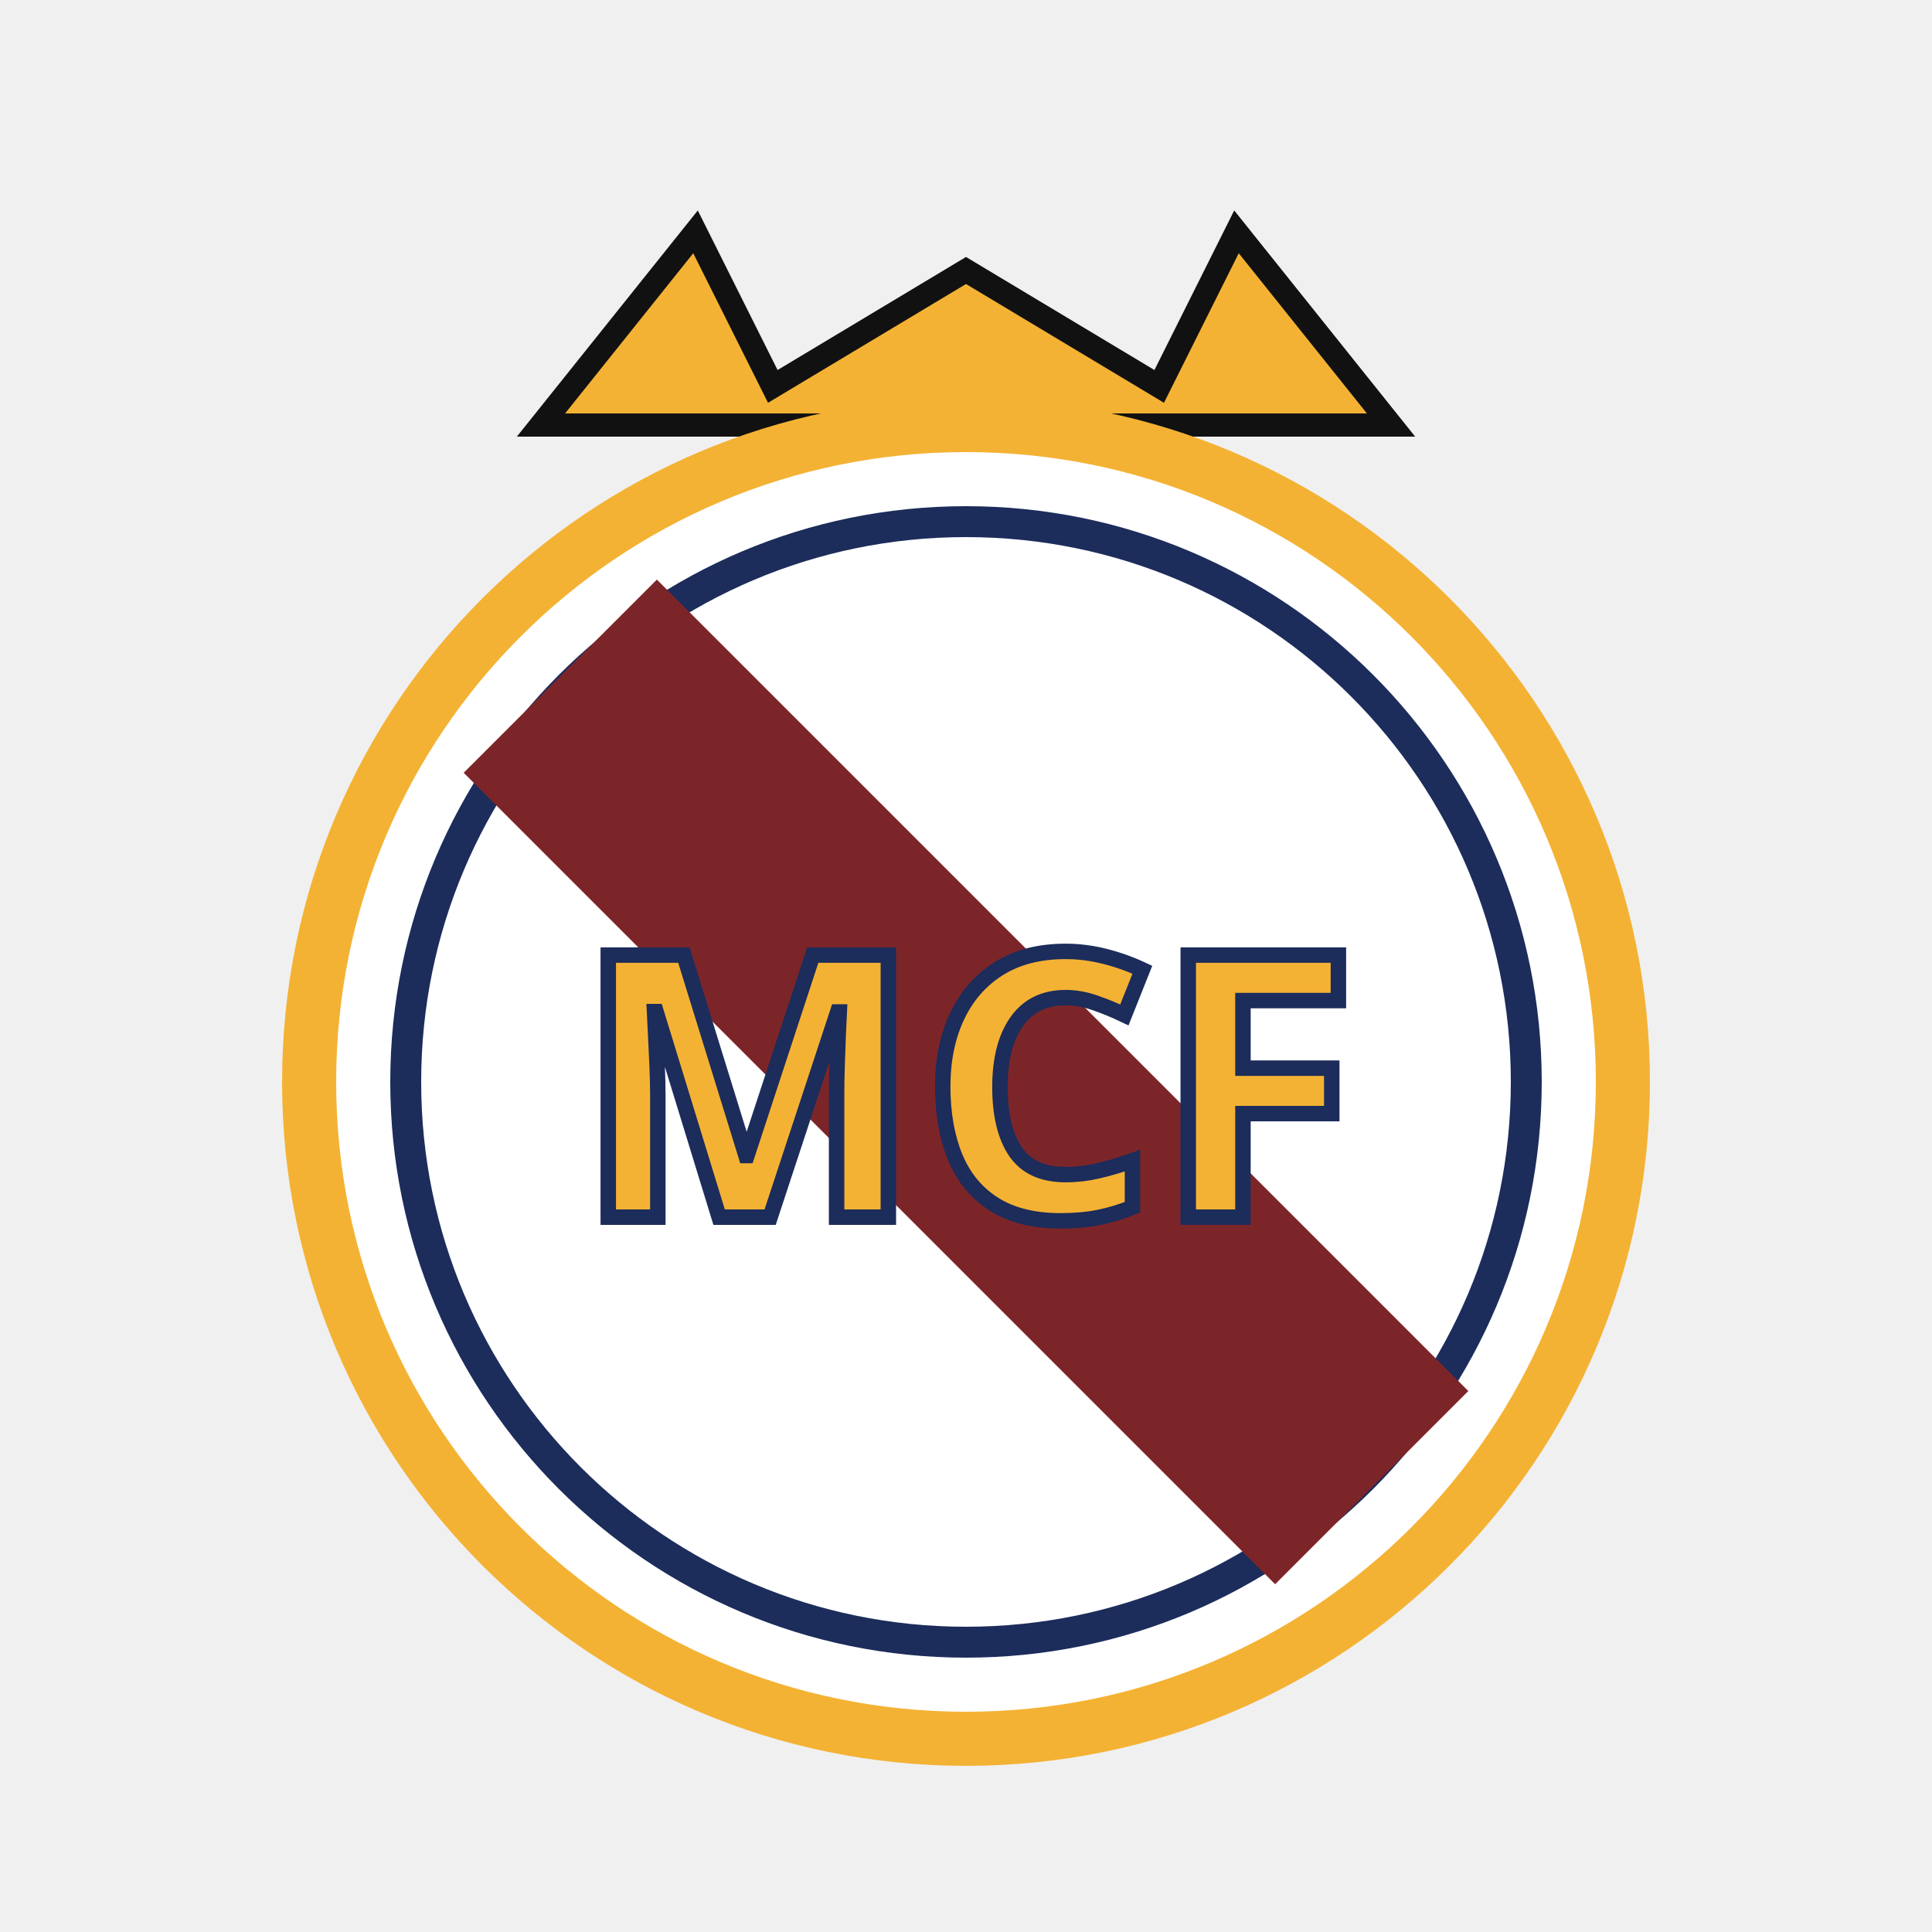
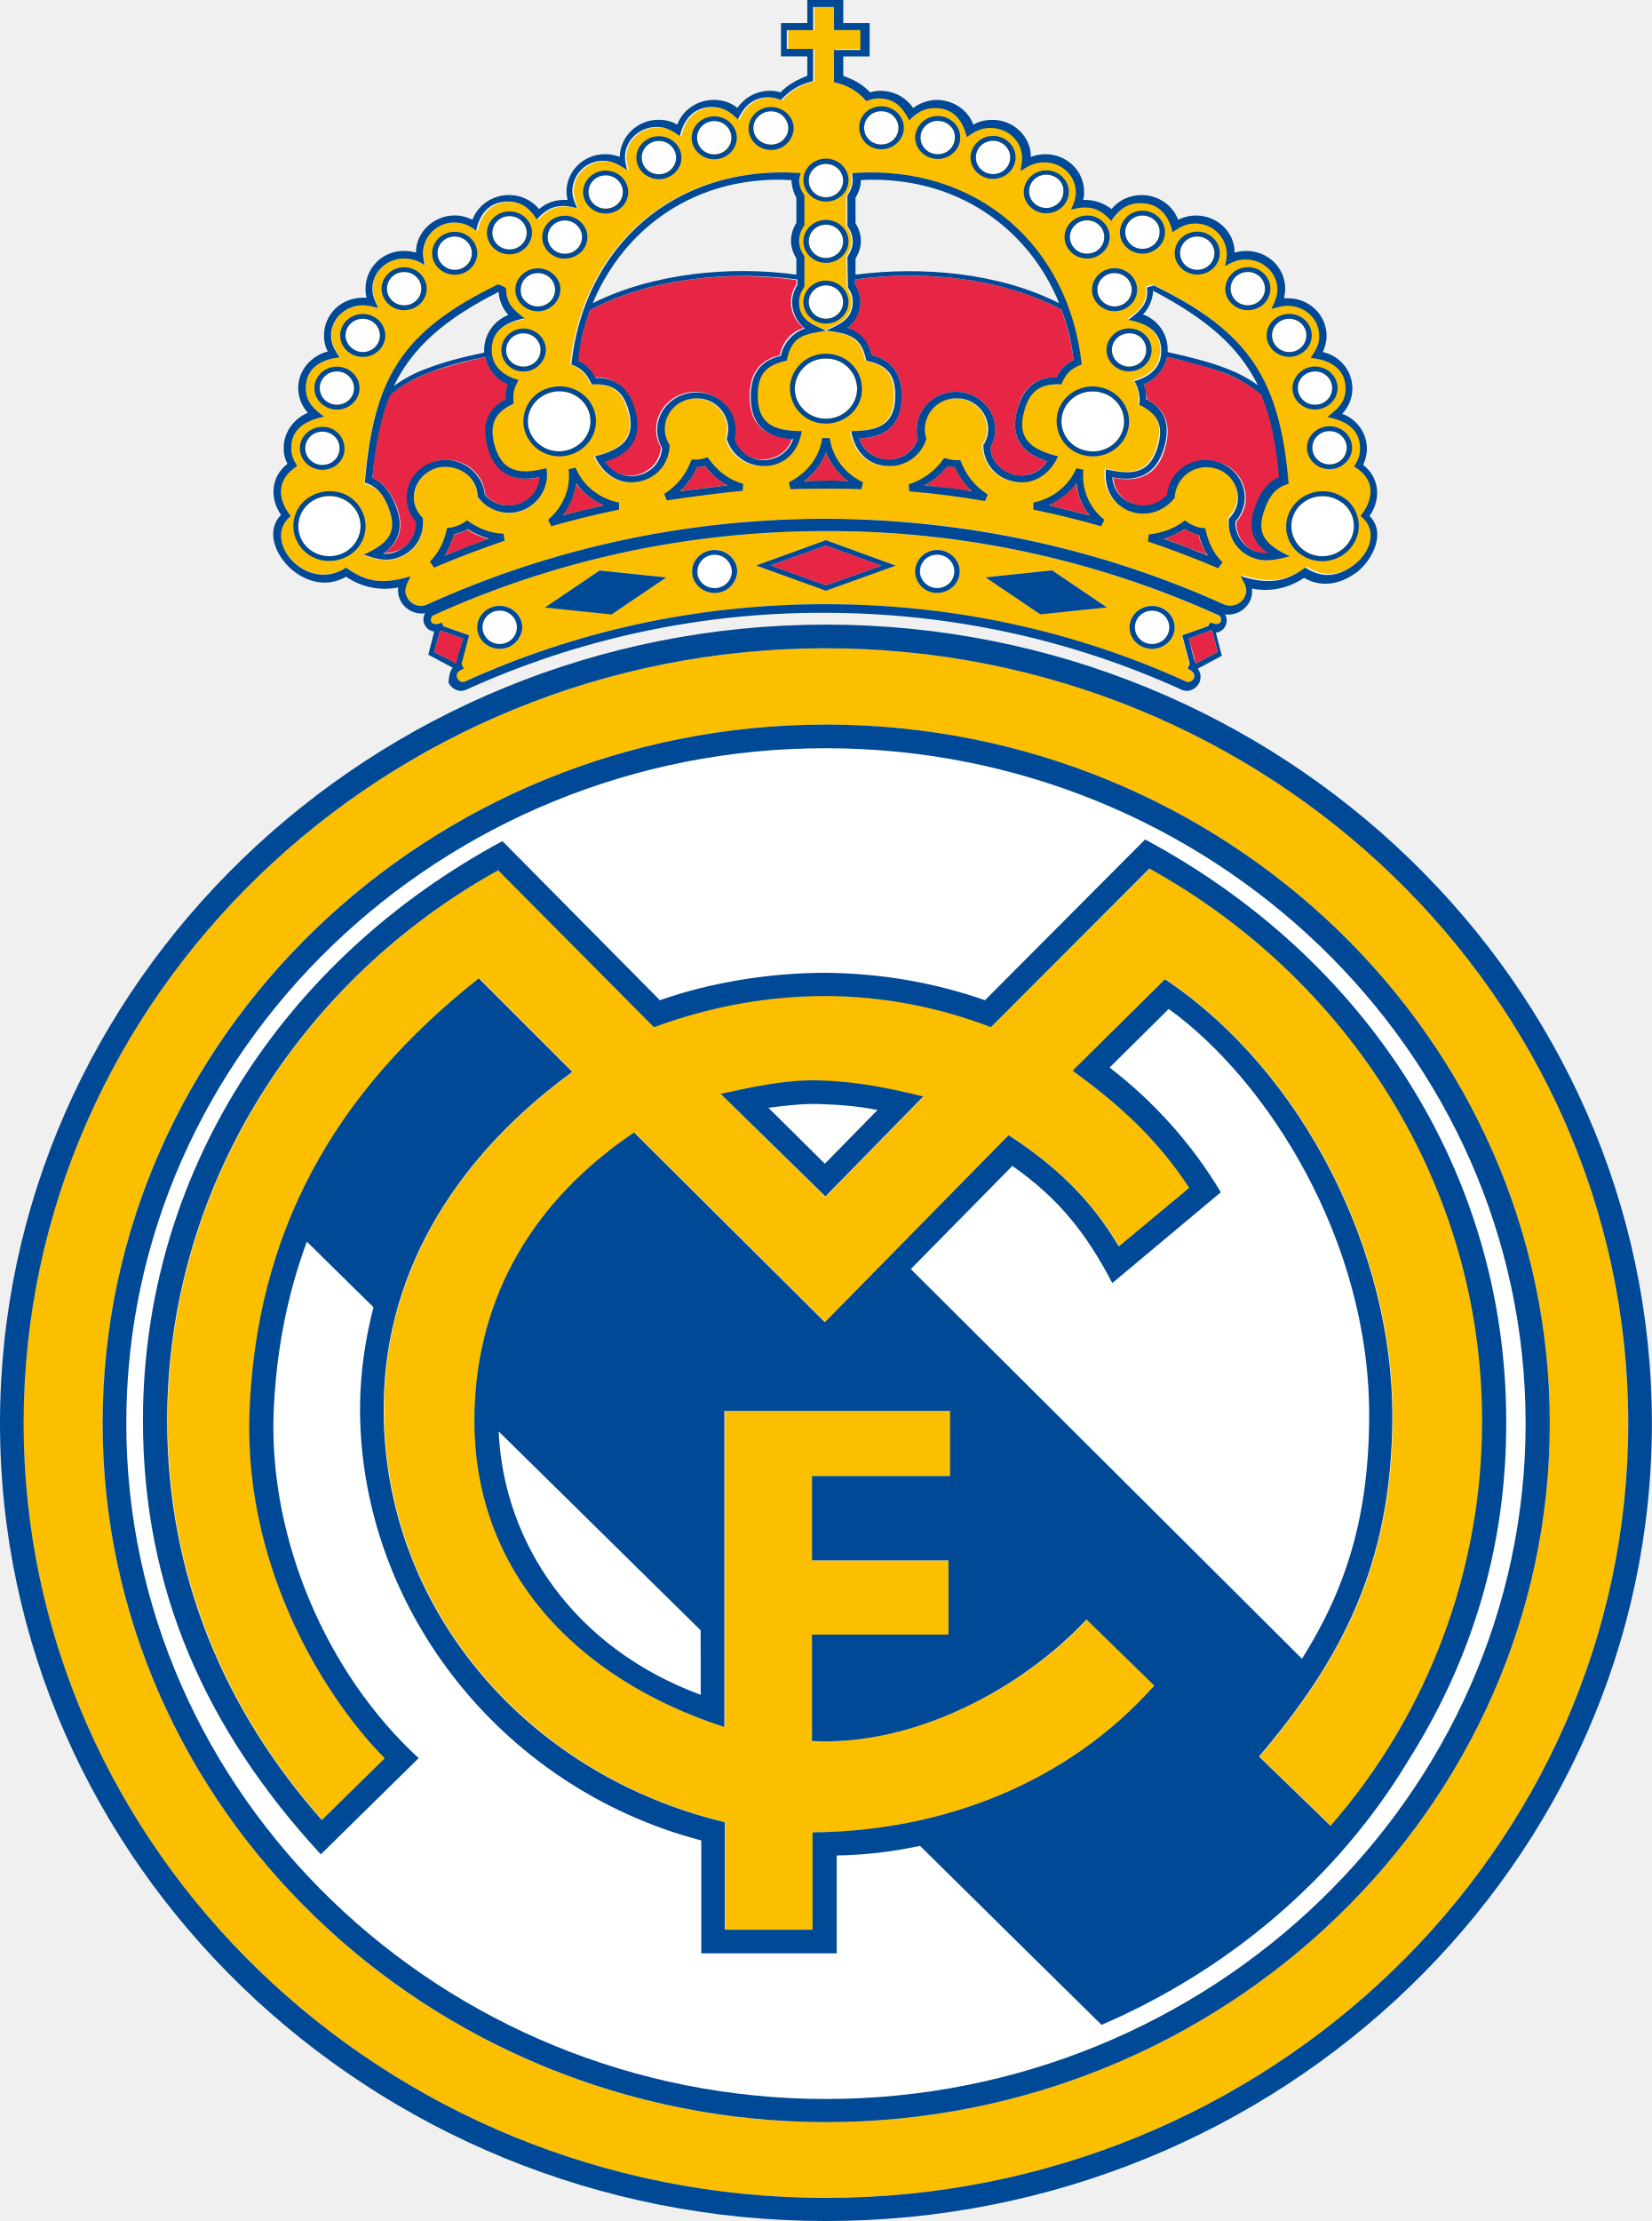
- <svg xmlns="http://www.w3.org/2000/svg" viewBox="0 0 500 500">
-   <path d="M180,60 L200,100 L250,70 L300,100 L320,60 L360,110 L140,110 Z" fill="#F4B234" stroke="#111" stroke-width="6" />
-   <circle cx="250" cy="280" r="170" fill="#FFF" stroke="#F4B234" stroke-width="14" />
-   <circle cx="250" cy="280" r="145" fill="#FFF" stroke="#1C2C5B" stroke-width="8" />
-   <polygon points="120,200 170,150 380,360 330,410" fill="#7C2529" />
-   <text x="250" y="315" font-family="'Outfit', sans-serif" font-weight="900" font-size="95" fill="#F4B234" text-anchor="middle" stroke="#1C2C5B" stroke-width="4">MCF</text>
+ <svg xmlns="http://www.w3.org/2000/svg" height="351.664" viewBox="0 0 32 43" width="261.621">
+   <path d="M22.319 12.464c-.187 0-.333-.146-.333-.323s.146-.323.333-.323.333.146.333.323c.01.177-.146.323-.333.323zM2.446 27.559c0-7.214 6.1-13.075 13.554-13.075s13.554 5.871 13.554 13.075c0 7.193-6.1 13.085-13.554 13.085-7.453-.01-13.554-5.892-13.554-13.085zM21.319 7.592c.323.083.52.396.437.708s-.416.5-.739.416-.52-.396-.437-.708.416-.5.739-.416zm.552-1.145c.187 0 .333.146.333.323s-.146.323-.333.323-.333-.146-.333-.323c-.01-.187.146-.323.333-.323zm-.281-1.166c.187 0 .333.146.333.323s-.146.323-.333.323-.333-.146-.333-.323c-.01-.177.146-.323.333-.323zm4.164 3.061c.187 0 .333.146.333.323s-.146.323-.333.323-.333-.146-.333-.323.146-.323.333-.323zm-.281-1.155c.187 0 .333.146.333.323s-.146.323-.333.323-.333-.146-.333-.323.146-.323.333-.323zm-.5-1.02c.187 0 .333.146.333.323s-.156.323-.333.323c-.187 0-.333-.146-.333-.323-.01-.177.146-.323.333-.323zm-.802-.906c.187 0 .333.146.333.323s-.146.323-.333.323-.333-.146-.333-.323.146-.323.333-.323zm-.979-.687c.187 0 .333.146.333.323s-.146.323-.333.323-.333-.146-.333-.323.146-.323.333-.323zm-1.062-.406c.187 0 .333.146.333.323s-.146.323-.333.323-.333-.146-.333-.323.156-.323.333-.323zm-1.072.094c.187 0 .333.146.333.323s-.146.323-.333.323-.333-.146-.333-.323.146-.323.333-.323zm-.791-.885c.187 0 .333.146.333.323s-.156.323-.333.323c-.187 0-.333-.146-.333-.323s.146-.323.333-.323zm-1.031-.656c.187 0 .333.146.333.323s-.146.323-.333.323-.333-.146-.333-.323.146-.323.333-.323zm-1.072-.385c.187 0 .333.146.333.323s-.146.323-.333.323-.333-.146-.333-.323.146-.323.333-.323zm-1.093-.187c.187 0 .333.146.333.323s-.146.323-.333.323-.333-.146-.333-.323c-.01-.177.146-.323.333-.323zM6.673 10.695a.62.62 0 0 1-.822-.229.568.568 0 0 1 .239-.791.62.62 0 0 1 .822.229c.156.281.052.635-.239.791zm4.31-1.978c-.323.083-.656-.104-.739-.416s.115-.635.437-.708c.323-.083.656.104.739.416s-.115.635-.437.708zM16 8.103a.593.593 0 0 1-.604-.583c0-.323.271-.583.604-.583s.604.26.604.583-.271.583-.604.583zm-5.861-1.01c-.187 0-.333-.146-.333-.323s.146-.323.333-.323.333.146.333.323-.156.323-.333.323zm.281-1.166c-.187 0-.333-.146-.333-.323s.146-.323.333-.323.333.146.333.323-.156.323-.333.323zM6.246 8.998c-.187 0-.333-.146-.333-.323s.146-.323.333-.323.333.146.333.323c.01.177-.146.323-.333.323zm.281-1.166c-.187 0-.333-.146-.333-.323s.156-.323.333-.323c.187 0 .333.146.333.323.01.177-.146.323-.333.323zm.5-1.02c-.187 0-.333-.146-.333-.323s.146-.323.333-.323.333.146.333.323c.01.177-.146.323-.333.323zm.802-.906c-.187 0-.333-.146-.333-.323s.146-.323.333-.323.333.146.333.323-.146.323-.333.323zm.979-.687c-.187 0-.333-.146-.333-.323s.146-.323.333-.323.333.146.333.323c.01.177-.146.323-.333.323zm1.062-.396c-.187 0-.333-.146-.333-.323s.146-.323.333-.323.333.146.333.323-.146.323-.333.323zm1.072.083c-.187 0-.333-.146-.333-.323s.146-.323.333-.323.333.146.333.323c.01.177-.146.323-.333.323zm.791-.874c-.187 0-.333-.146-.333-.323s.156-.323.333-.323c.187 0 .333.146.333.323s-.146.323-.333.323zm1.031-.666c-.187 0-.333-.146-.333-.323s.146-.323.333-.323.333.146.333.323-.146.323-.333.323zm1.072-.385c-.187 0-.333-.146-.333-.323s.156-.323.333-.323c.187 0 .333.146.333.323s-.146.323-.333.323zM16 6.166c-.187 0-.333-.146-.333-.323s.156-.323.333-.323c.187 0 .333.146.333.323s-.146.323-.333.323zm0-1.176c-.187 0-.333-.146-.333-.323s.156-.323.333-.323c.187 0 .333.146.333.323s-.146.323-.333.323zm0-1.176c-.187 0-.333-.146-.333-.323s.156-.323.333-.323c.187 0 .333.146.333.323s-.146.323-.333.323zm-1.062-1.02c-.187 0-.344-.146-.344-.323s.156-.323.344-.323.333.146.333.323c0 .187-.156.323-.333.323zM25.91 9.674c.291.156.396.51.239.791s-.531.385-.822.229a.578.578 0 0 1-.239-.791.62.62 0 0 1 .822-.229zm-7.755 1.707c-.187 0-.333-.146-.333-.323s.146-.323.333-.323.333.146.333.323c.01.177-.146.323-.333.323zm-8.474 1.083c-.187 0-.333-.146-.333-.323s.156-.323.333-.323c.187 0 .333.146.333.323s-.146.323-.333.323zm4.164-1.083c-.187 0-.333-.146-.333-.323s.156-.323.333-.323c.187 0 .333.146.333.323s-.146.323-.333.323z" fill="#fff" />
+   <path d="M18.498 9.039c.094.198.198.344.333.468l-.926-.115a1.42 1.42 0 0 0 .448-.375.64.64 0 0 0 .146.021zm-4.997 0a.76.76 0 0 0 .156-.021c.115.156.271.281.437.375l-.926.115c.146-.135.26-.291.333-.468zm-1.801.739l-.812.198c.146-.177.239-.396.26-.625a1.39 1.39 0 0 0 .552.427zm-3.092.979a1.58 1.58 0 0 0 .177-.406l.042-.01a.7.7 0 0 0 .219-.094 1.5 1.5 0 0 0 .416.187l-.854.323zM16 8.758c.083.219.239.406.427.552-.146 0-.281-.01-.427-.01l-.427.01c.198-.146.344-.333.427-.552zm6.954 1.478c.062.042.146.073.219.094l.042.01c.031.146.094.281.177.406l-.864-.333a1.2 1.2 0 0 0 .427-.177zm-1.843-.26l-.812-.198a1.29 1.29 0 0 0 .541-.427 1.25 1.25 0 0 0 .271.625zm1.051-2.54c.229-.094.396-.291.448-.531.364.083.77.177 1.103.312a2.56 2.56 0 0 1 .739.427c.177.448.281.968.344 1.603-.219.094-.364.312-.448.531-.135.333-.135.677.239.937a.59.59 0 0 1-.635-.614.75.75 0 0 0 .156-.281c.104-.396-.135-.791-.541-.885-.406-.104-.812.135-.916.52-.01.042-.021.083-.021.125-.344.406-1.031.198-1.062-.333.635.125.906-.187 1.01-.604.094-.344.052-.697-.354-.906-.021-.115-.031-.219-.062-.302zM11.43 6c1.208-.645 2.779-.76 3.997-.583V5.5a.621.621 0 0 0 .146.843c-.229.073-.406.239-.468.531-.458.104-.583.437-.583.791 0 .427.177.791.822.822-.073.239-.302.406-.573.406a.59.59 0 0 1-.562-.396c.021-.062.021-.125.021-.187 0-.406-.344-.729-.76-.729s-.76.323-.76.729a.63.63 0 0 0 .094.344.593.593 0 0 1-.448.531.6.6 0 0 1-.656-.26c.614-.187.697-.583.583-.999-.094-.344-.302-.635-.77-.625a.688.688 0 0 0-.333-.333c.062-.333.135-.666.25-.968zm5.132-.593c1.218-.177 2.8-.062 3.997.583a4.34 4.34 0 0 1 .239.979.69.69 0 0 0-.333.333c-.468-.01-.677.281-.76.625-.115.416-.031.812.583.999-.135.208-.396.323-.656.26a.586.586 0 0 1-.448-.531.66.66 0 0 0 .094-.344c0-.406-.333-.729-.76-.729-.416 0-.76.323-.76.729a1.08 1.08 0 0 0 .021.187.6.6 0 0 1-.562.396.6.6 0 0 1-.573-.406c.645-.031.822-.396.822-.822 0-.364-.125-.687-.583-.791a.72.72 0 0 0-.468-.531c.146-.115.25-.302.25-.5 0-.125-.042-.25-.104-.344zM8.297 7.218c.333-.125.739-.229 1.103-.312.052.239.219.437.448.531a.66.66 0 0 0-.042.291c-.416.208-.448.562-.354.906.115.416.375.729 1.01.604-.021.531-.718.739-1.062.333 0-.042-.01-.083-.021-.125-.104-.396-.52-.625-.926-.52s-.645.5-.541.885c.031.104.083.208.156.281.01.219-.104.427-.312.541a.73.73 0 0 1-.323.073c.375-.25.375-.593.239-.937-.094-.208-.229-.427-.458-.52.052-.635.156-1.155.333-1.603.187-.146.427-.312.75-.427zm8.786 3.727L16 11.33l-1.072-.385L16 10.559zm-8.11 1.415l-.094.364-.031.135-.073-.042-.364-.198.094-.344.021-.073.125.042zm14.053 0l.448-.167.021.073.094.354-.354.187-.073.042-.031-.135z" fill="#e62644" />
+   <path d="M21.111 9.976c-.146-.177-.239-.396-.26-.625-.135.187-.333.333-.541.427l.802.198zm1.843.26c-.125.083-.271.146-.416.187l.864.333a1.27 1.27 0 0 1-.177-.406l-.042-.01c-.083-.021-.156-.062-.229-.104zM16 8.758c-.083.219-.229.406-.427.552L16 9.3l.427.01A1.301 1.301 0 0 1 16 8.758zm-7.391 1.999l.864-.333c-.146-.042-.291-.104-.416-.187-.062.042-.146.073-.219.094l-.042.01c-.052.146-.104.291-.187.416zm3.092-.979a1.29 1.29 0 0 1-.541-.427c-.031.229-.115.448-.26.625l.802-.198zm1.801-.739c-.073.177-.187.333-.333.468l.926-.115a1.27 1.27 0 0 1-.437-.375c-.052.01-.104.021-.156.021zm4.997 0a.614.614 0 0 1-.146-.021c-.115.156-.271.281-.448.375l.926.115a1.49 1.49 0 0 1-.323-.437zm7.412.635a.619.619 0 0 0-.822.229c-.156.281-.052.635.239.791a.62.62 0 0 0 .822-.229.56.56 0 0 0-.239-.791zm-4.591-2.082c-.323-.083-.656.104-.739.416s.115.635.437.708c.323.083.656-.104.739-.416s-.115-.635-.437-.708zm.552-1.145c-.187 0-.333.146-.333.323s.156.323.333.323c.187 0 .333-.146.333-.323a.32.32 0 0 0-.333-.323zm-.281-1.166c-.187 0-.333.146-.333.323s.156.323.333.323c.187 0 .333-.146.333-.323s-.146-.323-.333-.323zm4.164 3.061c-.187 0-.333.146-.333.323s.146.323.333.323.333-.146.333-.323-.146-.323-.333-.323zm-.281-1.155c-.187 0-.333.146-.333.323s.146.323.333.323.333-.146.333-.323-.146-.323-.333-.323zm-.5-1.02c-.187 0-.333.146-.333.323s.156.323.333.323c.187 0 .333-.146.333-.323s-.146-.323-.333-.323zm-.802-.906c-.187 0-.333.146-.333.323s.146.323.333.323.333-.146.333-.323-.146-.323-.333-.323zm-.979-.687c-.187 0-.333.146-.333.323s.146.323.333.323.333-.146.333-.323-.146-.323-.333-.323zm-1.062-.406c-.187 0-.333.146-.333.323s.146.323.333.323.333-.146.333-.323c.01-.177-.146-.323-.333-.323zm-1.072.094c-.187 0-.333.146-.333.323s.146.323.333.323.333-.146.333-.323-.146-.323-.333-.323zm-.791-.885c-.187 0-.333.146-.333.323s.146.323.333.323.333-.146.333-.323c.01-.177-.146-.323-.333-.323zm-1.031-.656c-.187 0-.333.146-.333.323s.146.323.333.323.333-.146.333-.323-.146-.323-.333-.323zm-1.072-.385c-.187 0-.333.146-.333.323s.146.323.333.323.333-.146.333-.323c.01-.177-.146-.323-.333-.323zm-1.093-.187c-.187 0-.333.146-.333.323s.146.323.333.323.333-.146.333-.323-.146-.323-.333-.323zM6.673 10.695c.291-.156.396-.51.239-.791a.616.616 0 0 0-.822-.229c-.291.156-.396.51-.239.791s.531.385.822.229zm4.31-1.978c.323-.083.52-.396.437-.708s-.416-.5-.739-.416-.52.396-.437.708a.61.61 0 0 0 .739.416zM16 8.103c.333 0 .604-.26.604-.583A.593.593 0 0 0 16 6.937a.593.593 0 0 0-.604.583c0 .323.271.583.604.583zm-5.861-1.01c.187 0 .333-.146.333-.323s-.146-.323-.333-.323-.333.146-.333.323c-.01.177.146.323.333.323zm.281-1.166c.187 0 .333-.146.333-.323s-.146-.323-.333-.323-.333.146-.333.323c-.01.177.146.323.333.323zM6.246 8.998c.187 0 .333-.146.333-.323s-.146-.323-.333-.323-.333.146-.333.323.146.323.333.323zm.281-1.166c.187 0 .333-.146.333-.323a.333.333 0 0 0-.333-.323c-.187 0-.333.146-.333.323s.146.323.333.323zm.5-1.02c.187 0 .333-.146.333-.323s-.146-.323-.333-.323-.333.146-.333.323.156.323.333.323zm.802-.906c.187 0 .333-.146.333-.323s-.146-.323-.333-.323-.333.146-.333.323.146.323.333.323zm.979-.687c.187 0 .333-.146.333-.323s-.146-.323-.333-.323-.333.146-.333.323.156.323.333.323zm1.062-.396c.187 0 .333-.146.333-.323s-.146-.323-.333-.323-.333.146-.333.323.146.323.333.323zm1.072.083c.187 0 .333-.146.333-.323s-.146-.323-.333-.323-.333.146-.333.323.146.323.333.323zm.791-.874c.187 0 .333-.146.333-.323s-.146-.323-.333-.323-.333.146-.333.323.146.323.333.323zm1.031-.666c.187 0 .333-.146.333-.323s-.146-.323-.333-.323-.333.146-.333.323.146.323.333.323zm1.072-.385c.187 0 .333-.146.333-.323s-.146-.323-.333-.323-.333.146-.333.323.146.323.333.323zM16 6.166c.187 0 .333-.146.333-.323s-.146-.323-.333-.323-.333.146-.333.323.146.323.333.323zm0-1.176c.187 0 .333-.146.333-.323s-.146-.323-.333-.323-.333.146-.333.323.146.323.333.323zm0-1.176c.187 0 .333-.146.333-.323s-.146-.323-.333-.323-.333.146-.333.323.146.323.333.323zm-1.062-1.02c.187 0 .333-.146.333-.323a.333.333 0 0 0-.333-.323c-.187 0-.344.146-.344.323 0 .187.156.323.344.323zm9.244 7.964c.281.146.5.083.77-.01-.448-.219-.687-.416-.479-.926.094-.229.208-.406.458-.479-.156-1.988-.729-2.936-2.602-3.841l-.135.042c0 .021.01.042.01.073 0 .271-.156.406-.364.552.333.062.635.219.635.604 0 .323-.229.5-.52.583.094.177.115.25.094.458.385.177.468.406.364.791-.146.541-.479.593-1.01.458a.739.739 0 0 0 1.332.552c0-.052.01-.094.021-.146.083-.312.416-.51.75-.427s.531.406.437.718c-.031.104-.083.187-.156.26-.01.312.125.593.396.739zm-8.703-7.277c0-.042.01-.083.01-.135-2.446-.177-4.206 1.437-4.445 3.706.219.083.302.177.396.385.427-.021.614.146.718.52.146.531-.125.739-.656.874.156.344.479.583.895.479a.71.71 0 0 0 .552-.697.552.552 0 0 1-.094-.312c0-.323.271-.593.614-.593.333 0 .614.26.614.593a.59.59 0 0 1-.031.187.73.73 0 0 0 .718.531c.427 0 .677-.302.739-.677-.541 0-.854-.135-.854-.687 0-.396.146-.593.562-.677.094-.489.354-.52.77-.583.427.073.677.094.77.583.416.083.562.281.562.677 0 .552-.312.687-.854.687.062.375.312.677.739.677a.75.75 0 0 0 .718-.531.589.589 0 0 1-.031-.187c0-.323.271-.593.614-.593s.614.26.614.593a.55.55 0 0 1-.094.312c.01.333.219.614.552.697.416.104.739-.135.895-.479-.531-.135-.791-.344-.656-.874.104-.375.291-.541.718-.52.104-.208.177-.302.396-.385-.239-2.269-1.988-3.883-4.445-3.706a.55.55 0 0 1 .01.135c0 .115-.042.208-.104.302v.573c.062.094.104.187.104.302s-.042.208-.104.302l.01.593c.052.083.094.177.094.281 0 .344-.26.437-.52.552-.26-.115-.52-.219-.52-.552 0-.115.042-.208.104-.302v-.562a.529.529 0 0 1-.104-.302c0-.115.042-.208.104-.302v-.583a.598.598 0 0 1-.083-.302zM7.526 9.82c.198.51-.031.708-.479.926.271.094.489.156.77.01a.7.7 0 0 0 .375-.718.603.603 0 0 1-.156-.26.614.614 0 0 1 .448-.729.614.614 0 0 1 .77.573c.468.593 1.416.281 1.332-.552-.531.125-.864.073-1.01-.458-.104-.375-.021-.614.364-.791a.69.69 0 0 1 .094-.458c-.291-.083-.52-.26-.52-.583 0-.396.302-.541.635-.604-.198-.156-.354-.281-.354-.552 0-.021 0-.052-.135-.094-1.905.906-2.436 1.822-2.602 3.831.26.062.375.229.468.458zm16.198 1.884c-2.342-1.062-4.966-1.666-7.724-1.666s-5.371.593-7.714 1.655c-.156.073-.333 0-.406-.146-.073-.156 0-.271.073-.396-.479.146-.833.146-1.249-.167-.77.5-1.655-.531-1.072-.999-.271-.344-.271-.718.125-.968a.599.599 0 0 1-.115-.354c0-.385.302-.541.635-.604-.198-.146-.354-.281-.354-.552 0-.396.323-.562.666-.593-.094-.146-.167-.25-.167-.427 0-.323.271-.583.614-.583.104 0 .208.031.302.062-.062-.135-.115-.239-.115-.385 0-.323.271-.583.614-.583.167 0 .26.062.406.125a.885.885 0 0 1-.042-.229c0-.323.271-.593.614-.593.187 0 .291.073.437.167.073-.312.25-.562.614-.562.271 0 .427.146.562.344.146-.156.281-.26.51-.26.094 0 .177.021.271.042a.764.764 0 0 1-.094-.333c0-.323.271-.583.604-.583.198 0 .302.083.458.177-.01-.073-.042-.167-.042-.25 0-.323.271-.583.614-.583.198 0 .302.073.448.177.073-.312.25-.562.625-.562.229 0 .354.094.5.239.115-.25.281-.427.593-.427a.66.66 0 0 1 .239.052 1.07 1.07 0 0 1 .625-.364V.951h-.51V.576h.51V.129h.406v.448h.51v.364h-.51v.625a1.1 1.1 0 0 1 .625.364.66.66 0 0 1 .239-.052c.312 0 .479.187.593.427.146-.146.281-.239.5-.239.375 0 .552.26.614.562.146-.104.26-.177.458-.177.333 0 .614.26.614.583 0 .083-.021.177-.031.25.156-.094.26-.167.458-.167.333 0 .614.26.614.583 0 .125-.042.219-.094.333a1.13 1.13 0 0 1 .271-.042c.229 0 .364.104.51.26.135-.208.291-.344.562-.344.375 0 .552.26.625.562.146-.094.25-.167.437-.167.333 0 .614.26.614.593 0 .073-.021.156-.031.229.135-.073.239-.125.396-.125.333 0 .614.26.614.583 0 .146-.052.25-.115.375.104-.031.198-.062.312-.062.333 0 .614.26.614.583 0 .177-.073.281-.167.427.354.031.677.198.677.593 0 .271-.156.406-.354.552.333.073.635.219.635.604 0 .146-.042.239-.115.354.406.25.396.614.125.958.354.281.167.718-.125.947-.302.229-.614.271-.947.052-.416.312-.77.312-1.249.167l.073.146c.094.26-.146.52-.416.427zm-14.636.593l-.5-.177-.042-.073c-.042.021-.073.021-.104.031-.135.01-.125-.135-.062-.167 2.311-1.051 4.882-1.634 7.61-1.634s5.299.583 7.61 1.634c.062.031.073.177-.062.167-.031 0-.062-.01-.104-.031l-.042.073-.5.177.146.552-.042.094c.26.115.083.302-.031.25-2.124-.968-4.487-1.499-6.985-1.499s-4.861.531-6.985 1.499c-.052.021-.115 0-.146-.062s0-.104.042-.146c.021-.021.052-.031.083-.042l-.042-.094zm2.759-.406l1.062-.718-1.291-.135-1.062.718zm10.472.666c.239 0 .437-.187.437-.416s-.198-.416-.437-.416-.437.187-.437.416c.01.229.198.416.437.416zm-8.474-1.083c.239 0 .437-.187.437-.416s-.198-.416-.437-.416-.437.187-.437.416.198.416.437.416zm-4.164 1.083c.239 0 .437-.187.437-.416s-.187-.416-.437-.416c-.239 0-.437.187-.437.416s.198.416.437.416zm8.474-1.083c.239 0 .437-.187.437-.416s-.198-.416-.437-.416a.42.42 0 0 0-.427.416c0 .229.198.416.427.416zm1.999.416l1.291-.135-1.062-.718-1.291.135zm-2.8-.947L16 10.455l-1.353.489 1.353.489zM1.988 27.559c0 7.443 6.308 13.533 14.012 13.533 7.714 0 14.022-6.09 14.022-13.533 0-7.464-6.308-13.533-14.022-13.533S1.988 20.095 1.988 27.559zm29.554 0c0 8.255-6.975 15.001-15.542 15.001S.458 35.814.458 27.559c0-8.265 6.975-15.011 15.542-15.011 8.567-.01 15.542 6.735 15.542 15.011zM13.96 21.177l2.03 1.999 1.895-1.936c-.666-.167-1.301-.291-1.999-.312-.645-.031-1.301.115-1.926.25zm5.34-1.395l2.977-2.967c3.852 2.134 6.444 6.131 6.444 10.701 0 2.977-1.093 5.705-2.936 7.839l-1.385-1.343c1.561-1.843 2.582-3.675 2.582-6.61 0-3.133-1.697-6.631-4.403-8.442l-1.79 1.77c.916.666 1.645 1.332 2.259 2.269l-1.364 1.135c-.541-.916-1.239-1.561-2.134-2.155l-3.56 3.623-3.696-3.675c-1.915 1.291-3.04 3.133-3.092 5.424-.062 3.05 1.978 5.163 4.841 6.09v-6.121h4.372v1.26H15.74v1.634h2.644v1.437H15.74v2.061c1.957.094 4.049-.999 5.319-2.353l1.312 1.28c-1.676 1.874-4.091 2.821-6.621 2.842v1.884h-1.697v-2.082c-3.862-.926-6.662-4.195-6.61-8.099.031-2.675 1.509-4.872 3.654-6.433l-1.811-1.811c-2.811 2.217-4.32 4.924-4.445 8.442-.094 3.113 1.572 5.611 2.623 6.662l-1.218 1.197c-1.884-2.124-2.998-4.747-2.998-7.735 0-4.539 2.592-8.536 6.412-10.67l3.019 3.04c1.072-.396 2.186-.604 3.331-.604a9.51 9.51 0 0 1 3.196.604z" fill="#fcbf00" />
+   <path d="M32 27.559c0 8.505-7.183 15.448-16 15.448-8.828 0-16-6.943-16-15.448C0 19.043 7.183 12.09 16 12.09c8.828 0 16 6.954 16 15.469zm-.458 0c0-8.265-6.975-15.011-15.542-15.011S.458 19.293.458 27.559c0 8.255 6.975 15.001 15.542 15.001s15.542-6.746 15.542-15.001zm-29.096 0c0 7.193 6.1 13.085 13.554 13.085s13.554-5.882 13.554-13.085c0-7.214-6.1-13.075-13.554-13.075-7.453-.01-13.554 5.861-13.554 13.075zm-.458 0c0-7.464 6.308-13.533 14.012-13.533 7.714 0 14.022 6.069 14.022 13.533 0 7.443-6.308 13.533-14.022 13.533-7.714-.01-14.012-6.09-14.012-13.533zm15.656-2.988l7.578 7.547c.864-1.374 1.301-2.779 1.301-4.726 0-3.394-1.978-6.485-3.883-7.859l-1.145 1.135a8.67 8.67 0 0 1 2.155 2.415l-2.103 1.759c-.5-.958-1.031-1.634-1.936-2.269zm9.608 9.567c-1.364 2.238-3.446 4.008-5.913 5.07L20.112 38l-2.29-2.259a8.24 8.24 0 0 1-1.614.187v1.895h-2.623v-2.186c-3.935-1.031-6.652-4.591-6.61-8.453.01-.645.104-1.27.26-1.874l-1.291-1.27c-.385 1.041-.604 2.165-.645 3.362-.073 2.394 1.01 4.986 2.811 6.641l-1.895 1.863c-2.228-2.415-3.446-5.132-3.446-8.401 0-4.768 2.707-8.932 6.964-11.222l3.05 3.081c1.01-.354 2.155-.531 3.206-.531 1.135.01 2.165.208 3.092.531l3.102-3.113c4.289 2.301 6.995 6.465 6.995 11.263.01 2.436-.666 4.643-1.926 6.621zm-13.679-2.571L9.66 27.715c.094 2.155 1.457 4.195 3.914 5.101zM19.3 19.782l-.104.104A9.025 9.025 0 0 0 16 19.283c-1.145 0-2.259.208-3.331.604l-3.019-3.04c-3.82 2.124-6.412 6.121-6.412 10.66 0 2.998 1.114 5.611 2.998 7.735l1.218-1.197c-1.051-1.051-2.717-3.55-2.623-6.662.125-3.519 1.634-6.225 4.445-8.442l1.811 1.811c-2.144 1.561-3.623 3.758-3.654 6.433-.052 3.904 2.738 7.172 6.61 8.099v2.082h1.697V35.48c2.54-.021 4.955-.968 6.621-2.842l-1.312-1.28c-1.27 1.353-3.352 2.457-5.319 2.353V31.65h2.644v-1.437h-2.644v-1.634h2.675v-1.26h-4.372v6.121c-2.863-.926-4.913-3.04-4.841-6.09.052-2.29 1.176-4.133 3.092-5.424l3.696 3.675 3.56-3.623c.906.593 1.593 1.239 2.134 2.155l1.364-1.135c-.614-.937-1.343-1.603-2.259-2.269l1.79-1.77c2.707 1.811 4.403 5.309 4.403 8.442 0 2.925-1.02 4.768-2.582 6.61l1.385 1.343a11.91 11.91 0 0 0 2.936-7.839c0-4.57-2.592-8.567-6.444-10.701zm-5.34 1.395c.625-.135 1.28-.281 1.926-.26.697.021 1.332.146 1.999.312l-1.895 1.936zm.926.271l1.093 1.083 1.02-1.041c-.364-.073-.739-.104-1.135-.115-.239-.01-.604.021-.979.073zm8.141-9.088l.094.364.042.125.073-.042.354-.187-.094-.354-.021-.073zm.697-.656c.271.094.51-.177.385-.406l-.073-.146c.479.146.833.146 1.249-.167.333.219.635.177.947-.052.302-.229.479-.666.125-.947.271-.344.281-.718-.125-.958.073-.115.115-.208.115-.354 0-.385-.302-.541-.635-.604.198-.156.354-.281.354-.552 0-.396-.323-.562-.677-.593.094-.146.167-.239.167-.427 0-.323-.271-.583-.614-.583-.104 0-.208.031-.312.062.062-.135.115-.229.115-.375 0-.323-.271-.583-.614-.583-.167 0-.26.052-.396.125.01-.073.031-.156.031-.229a.604.604 0 0 0-.614-.593c-.187 0-.291.073-.437.167-.073-.312-.25-.562-.625-.562-.271 0-.427.146-.562.344-.146-.156-.281-.26-.51-.26-.094 0-.187.021-.271.042.052-.115.094-.208.094-.333 0-.323-.271-.583-.614-.583-.198 0-.302.073-.458.167.01-.073.031-.167.031-.25 0-.323-.271-.583-.614-.583-.198 0-.302.073-.458.177-.073-.312-.25-.562-.614-.562-.229 0-.354.094-.5.239-.125-.25-.281-.427-.593-.427-.094 0-.156.021-.239.052a1.07 1.07 0 0 0-.625-.364V.961h.51V.576h-.51V.129h-.406v.448h-.51v.364h.51v.625c-.26.062-.427.156-.625.364a.661.661 0 0 0-.239-.052c-.312 0-.479.187-.593.427-.146-.146-.281-.239-.5-.239-.375 0-.552.26-.625.562-.146-.104-.26-.177-.448-.177-.333 0-.614.26-.614.583 0 .083.021.177.042.25-.156-.094-.271-.177-.458-.177a.593.593 0 0 0-.604.583c0 .125.042.219.094.333-.094-.021-.177-.042-.271-.042-.229 0-.364.104-.51.26-.135-.208-.291-.344-.562-.344-.375 0-.552.26-.614.562-.115-.083-.229-.156-.416-.156a.604.604 0 0 0-.614.593c0 .073.021.156.031.229A.714.714 0 0 0 7.828 5c-.333 0-.614.26-.614.583 0 .146.052.25.115.375-.094-.021-.187-.052-.302-.052-.333 0-.614.26-.614.583 0 .177.073.281.167.427-.344.031-.656.198-.656.593 0 .271.156.406.354.552-.333.073-.635.219-.635.604 0 .146.042.239.115.354-.396.25-.396.625-.125.968-.583.468.302 1.509 1.072.999.416.312.77.312 1.249.167-.062.135-.146.25-.073.396a.3.3 0 0 0 .406.146c2.342-1.062 4.955-1.655 7.714-1.655 2.769.01 5.382.604 7.724 1.666zm-14.751.656l-.323-.115-.125-.042-.021.073-.094.344.354.187.073.042.031-.135zm-.208.562l-.468-.25.115-.448c-.177-.021-.26-.219-.177-.354a.461.461 0 0 1-.479-.25c-.042-.083-.052-.167-.042-.25a1.32 1.32 0 0 1-1.01-.208c-.822.479-1.79-.666-1.26-1.197-.239-.344-.177-.76.125-.989a.629.629 0 0 1-.073-.312c0-.302.198-.562.468-.677a.705.705 0 0 1-.187-.479c0-.344.25-.625.573-.708a.629.629 0 0 1-.073-.312c0-.406.333-.729.75-.729H7.1a.736.736 0 0 1 .729-.906.81.81 0 0 1 .229.031c0-.396.344-.718.75-.718a.76.76 0 0 1 .344.083c.104-.281.385-.479.708-.479a.76.76 0 0 1 .583.271.75.75 0 0 1 .5-.177h.052c-.01-.052-.021-.104-.021-.156 0-.406.333-.729.75-.729.104 0 .198.021.281.052.01-.396.344-.718.75-.718.135 0 .26.031.364.094.104-.281.385-.479.708-.479.177 0 .333.052.458.156.135-.198.364-.333.635-.333.073 0 .135.01.198.031.125-.125.271-.219.448-.291l.073-.031v-.375h-.51V.441h.51v-.448h.697v.448h.51v.645h-.51v.375l.073.031a1.15 1.15 0 0 1 .448.291c.062-.021.125-.031.198-.031.271 0 .5.135.635.333.125-.094.291-.156.458-.156.323 0 .604.198.708.479.104-.062.229-.094.364-.094.416 0 .75.323.75.718.083-.031.177-.052.281-.052.416 0 .75.323.75.729 0 .052 0 .104-.021.156h.052a.833.833 0 0 1 .5.177c.135-.167.344-.271.583-.271.323 0 .604.198.708.479a.76.76 0 0 1 .344-.083c.416 0 .75.323.75.718a.812.812 0 0 1 .229-.031c.416 0 .75.323.75.729 0 .062-.01.125-.021.187h.073c.416 0 .75.323.75.729 0 .115-.031.219-.073.312.333.073.573.364.573.708a.71.71 0 0 1-.198.489.72.72 0 0 1 .479.677c0 .115-.031.219-.073.312.302.229.364.645.125.989.333.333.042.864-.239 1.083-.271.208-.656.333-1.031.115-.291.198-.656.281-1.01.208.042.291-.229.541-.52.5.083.135 0 .333-.177.354l.115.448-.468.25c.062.073.073.177.031.271-.062.125-.208.198-.344.135-2.103-.958-4.445-1.489-6.933-1.489a16.65 16.65 0 0 0-6.923 1.489c-.135.062-.281-.01-.344-.135.01-.115.021-.219.083-.291zm.323-.625l-.146.552.042.094c-.021.01-.052.021-.083.042-.042.031-.073.073-.042.146.031.062.094.083.146.062 2.124-.968 4.487-1.499 6.985-1.499 2.509 0 4.861.531 6.985 1.499.104.052.291-.135.031-.25l.042-.094-.146-.552.5-.177.042-.073c.042.021.073.021.104.031.135.01.125-.135.062-.167A18.307 18.307 0 0 0 16 10.278c-2.727 0-5.299.583-7.61 1.634-.062.031-.073.177.062.167.031 0 .062-.01.104-.031l.031.073zm11.43-6.433c-.593-1.447-1.988-2.478-3.841-2.384 0 .125-.042.239-.104.344v.489c.062.104.104.219.104.344s-.042.25-.104.344v.312c1.27-.167 2.769-.042 3.945.552zM16.562 5.5a.621.621 0 0 1-.146.843c.229.073.406.239.468.531.458.104.583.437.583.791 0 .427-.177.791-.822.822.073.239.302.406.573.406a.59.59 0 0 0 .562-.396c-.021-.062-.021-.125-.021-.187 0-.406.344-.729.76-.729s.76.323.76.729c0 .125-.031.239-.094.344.01.25.187.458.448.531.26.062.52-.042.656-.26-.614-.187-.697-.583-.583-.999.094-.344.302-.635.76-.625.083-.167.198-.271.333-.333-.042-.344-.115-.666-.239-.979-1.208-.645-2.779-.76-3.997-.583zm-1.083-2.02c0 .115.042.208.104.302v.573c-.062.094-.104.187-.104.302s.042.208.104.302v.583c-.062.094-.104.187-.104.302 0 .344.26.437.52.552.26-.115.52-.219.52-.552 0-.104-.031-.208-.094-.281l-.01-.593c.062-.094.104-.187.104-.302s-.042-.208-.104-.302v-.583c.062-.094.104-.187.104-.302 0-.042-.01-.083-.01-.135 2.446-.177 4.206 1.437 4.445 3.706-.219.083-.302.177-.396.385-.427-.021-.614.146-.718.52-.146.531.125.739.656.874-.156.344-.479.583-.895.479a.711.711 0 0 1-.552-.697.552.552 0 0 0 .094-.312.604.604 0 0 0-.614-.593.604.604 0 0 0-.614.593.59.59 0 0 0 .031.187.74.74 0 0 1-.718.531c-.427 0-.677-.302-.739-.677.541 0 .854-.135.854-.687 0-.396-.146-.593-.562-.677-.094-.489-.354-.52-.77-.583-.427.073-.677.094-.77.583-.416.083-.562.281-.562.677 0 .552.312.687.854.687-.062.375-.312.677-.739.677a.75.75 0 0 1-.718-.531.59.59 0 0 0 .031-.187.604.604 0 0 0-.614-.593c-.344 0-.614.26-.614.593a.55.55 0 0 0 .094.312c-.01.333-.219.614-.552.697-.416.104-.739-.135-.895-.479.531-.135.791-.344.656-.874-.104-.375-.291-.541-.718-.52-.104-.208-.177-.302-.396-.385.239-2.269 1.988-3.883 4.445-3.706a.36.36 0 0 0-.031.135zM11.43 6c-.115.312-.198.635-.229.979.135.062.25.167.333.333.468-.01.677.281.77.625.115.416.031.812-.583.999.135.208.396.323.656.26s.437-.281.448-.531a.656.656 0 0 1-.094-.344c0-.406.344-.729.76-.729s.76.323.76.729c0 .062-.01.125-.021.187a.6.6 0 0 0 .562.396c.271 0 .489-.167.573-.406-.645-.031-.822-.396-.822-.822 0-.364.125-.687.583-.791a.72.72 0 0 1 .468-.531.652.652 0 0 1-.25-.5c0-.125.042-.25.104-.344v-.104c-1.239-.167-2.811-.052-4.018.593zm3.904-2.519c-1.863-.104-3.248.937-3.852 2.384 1.166-.583 2.675-.729 3.945-.552V5c-.062-.104-.104-.219-.104-.344s.042-.25.104-.344v-.489a.734.734 0 0 1-.094-.344zm7.578 6.621l.042-.031c.083.062.156.104.26.135.042.01.094.01.135.021.052.26.146.468.333.656l-.083.115a19.41 19.41 0 0 0-1.364-.52l.021-.135c.229-.021.468-.104.656-.239zm.042.135c-.125.083-.271.146-.416.187a21.24 21.24 0 0 1 .864.333 1.27 1.27 0 0 1-.177-.406l-.042-.01c-.083-.021-.156-.062-.229-.104zm-7.027-1.759h.146c.052.375.302.697.645.854l-.031.135c-.229-.01-.458-.01-.687-.01s-.458 0-.687.01l-.031-.135c.344-.167.593-.479.645-.854zm.073.281c-.083.219-.229.406-.427.552.146 0 .281-.01.427-.01a5.84 5.84 0 0 1 .427.01A1.301 1.301 0 0 1 16 8.758zm-7.589 2.228l-.083-.115c.187-.198.281-.396.333-.656a.65.65 0 0 0 .385-.146c.219.156.437.25.708.26l.021.135a19.41 19.41 0 0 0-1.364.52zm.198-.229a21.24 21.24 0 0 1 .864-.333c-.146-.042-.291-.104-.416-.187-.062.042-.146.073-.219.094l-.042.01c-.052.146-.104.291-.187.416zm3.383-1.031v.135a18.54 18.54 0 0 0-1.312.323l-.062-.125c.281-.239.448-.604.396-.979l.135-.031c.146.354.468.604.843.677zm-.291.052a1.29 1.29 0 0 1-.541-.427c-.031.229-.115.448-.26.625.26-.073.531-.135.802-.198zm1.218-.094l-.052-.125c.26-.167.427-.385.531-.666h.083c.083 0 .146-.021.229-.042.177.25.385.427.687.51l-.01.135a31.34 31.34 0 0 0-1.468.187zm.583-.645c-.073.177-.187.333-.333.468l.926-.115a1.27 1.27 0 0 1-.437-.375c-.052.01-.104.021-.156.021zm4.112.468l-.01-.135a1.31 1.31 0 0 0 .687-.51c.083.021.146.042.229.042h.083c.104.281.271.5.531.666l-.052.125c-.479-.083-.968-.146-1.468-.187zm.885-.468a.614.614 0 0 1-.146-.021c-.115.156-.271.281-.448.375.312.031.625.062.926.115a1.49 1.49 0 0 1-.323-.437zm2.894 1.02l-.062.125c-.427-.125-.864-.229-1.312-.323v-.135c.364-.073.687-.323.833-.666l.135.031a1.08 1.08 0 0 0 .406.968zm-.281-.083c-.146-.177-.239-.396-.26-.625-.135.187-.333.333-.541.427l.802.198zm.208-2.384c-.323-.083-.656.104-.739.416s.115.635.437.708c.323.083.656-.104.739-.416s-.115-.635-.437-.708zm.021-.094c.375.094.604.458.51.822s-.479.583-.854.489a.679.679 0 0 1-.51-.822c.094-.364.479-.583.854-.489zm.531-1.051c-.187 0-.333.146-.333.323s.156.323.333.323c.187 0 .333-.146.333-.323a.32.32 0 0 0-.333-.323zm0-.094c.239 0 .437.187.437.416s-.198.416-.437.416-.437-.187-.437-.416.198-.416.437-.416zm-.281-1.072c-.187 0-.333.146-.333.323s.156.323.333.323c.187 0 .333-.146.333-.323s-.146-.323-.333-.323zm0-.094c.239 0 .437.187.437.416s-.198.416-.437.416-.437-.187-.437-.416.198-.416.437-.416zm4.164 3.154c-.187 0-.333.146-.333.323s.146.323.333.323.333-.146.333-.323-.146-.323-.333-.323zm0-.094c.239 0 .437.187.437.416s-.198.416-.437.416-.437-.187-.437-.416.198-.416.437-.416zm-.281-1.062c-.187 0-.333.146-.333.323s.146.323.333.323.333-.146.333-.323-.146-.323-.333-.323zm0-.094c.239 0 .437.187.437.416s-.198.416-.437.416-.437-.187-.437-.416c.01-.229.198-.416.437-.416zm-.5-.926c-.187 0-.333.146-.333.323s.156.323.333.323c.187 0 .333-.146.333-.323s-.146-.323-.333-.323zm0-.094c.239 0 .437.187.437.416s-.198.416-.437.416-.437-.187-.437-.416.198-.416.437-.416zm-.802-.812c-.187 0-.333.146-.333.323s.146.323.333.323.333-.146.333-.323-.146-.323-.333-.323zm0-.094c.239 0 .437.187.437.416S24.422 6 24.172 6c-.239 0-.437-.187-.437-.416.01-.229.198-.416.437-.416zm-.979-.593c-.187 0-.333.146-.333.323s.146.323.333.323.333-.146.333-.323-.146-.323-.333-.323zm0-.094c.239 0 .437.187.437.416s-.198.416-.437.416-.437-.187-.437-.416.198-.416.437-.416zm-1.062-.312c-.187 0-.333.146-.333.323s.146.323.333.323.333-.146.333-.323c.01-.177-.146-.323-.333-.323zm0-.094c.239 0 .437.187.437.416s-.198.416-.437.416-.437-.187-.437-.416c.01-.229.198-.416.437-.416zm-1.072.187c-.187 0-.333.146-.333.323s.146.323.333.323.333-.146.333-.323-.146-.323-.333-.323zm0-.094c.239 0 .437.187.437.416S21.299 5 21.059 5s-.437-.187-.437-.416.198-.416.437-.416zm-.791-.791c-.187 0-.333.146-.333.323s.146.323.333.323.333-.146.333-.323c.01-.177-.146-.323-.333-.323zm0-.083c.239 0 .437.187.437.416s-.198.416-.437.416-.437-.187-.437-.416c.01-.229.198-.416.437-.416zm-1.031-.573c-.187 0-.333.146-.333.323s.146.323.333.323.333-.146.333-.323-.146-.323-.333-.323zm0-.094c.239 0 .437.187.437.416s-.198.416-.437.416-.437-.187-.437-.416c.01-.229.198-.416.437-.416zm-1.072-.291c-.187 0-.333.146-.333.323s.146.323.333.323.333-.146.333-.323c.01-.177-.146-.323-.333-.323zm0-.094c.239 0 .437.187.437.416s-.198.416-.437.416-.437-.187-.437-.416c.01-.229.198-.416.437-.416zm-1.093-.094c-.187 0-.333.146-.333.323s.146.323.333.323.333-.146.333-.323-.146-.323-.333-.323zm0-.094c.239 0 .437.187.437.416s-.198.416-.437.416a.42.42 0 0 1-.427-.416c-.01-.229.187-.416.427-.416zm-10.399 8.64c.291-.156.396-.51.239-.791a.616.616 0 0 0-.822-.229c-.291.156-.396.51-.239.791s.531.385.822.229zm.042.083c-.344.177-.76.062-.947-.271a.659.659 0 0 1 .281-.916c.344-.177.77-.062.947.271a.66.66 0 0 1-.281.916zm4.268-2.061c.323-.083.52-.396.437-.708s-.416-.5-.739-.416-.52.396-.437.708a.61.61 0 0 0 .739.416zm.031.094a.702.702 0 0 1-.854-.489.67.67 0 0 1 .51-.822c.375-.094.76.125.854.489s-.135.729-.51.822zM16 8.103c.333 0 .604-.26.604-.583A.593.593 0 0 0 16 6.937a.593.593 0 0 0-.604.583c0 .323.271.583.604.583zm0 .094a.687.687 0 0 1-.697-.677c0-.375.312-.677.697-.677s.697.302.697.677c.01.375-.312.677-.697.677zm-5.861-1.103c.187 0 .333-.146.333-.323s-.146-.323-.333-.323-.333.146-.333.323c-.01.177.146.323.333.323zm0 .094a.42.42 0 0 1-.427-.416c0-.229.198-.416.427-.416.239 0 .437.187.437.416-.01.229-.198.416-.437.416zm.281-1.26c.187 0 .333-.146.333-.323s-.146-.323-.333-.323-.333.146-.333.323c-.01.177.146.323.333.323zm0 .094c-.239 0-.437-.187-.437-.416s.198-.416.437-.416.437.187.437.416c-.01.229-.208.416-.437.416zM6.246 8.998c.187 0 .333-.146.333-.323s-.146-.323-.333-.323-.333.146-.333.323.146.323.333.323zm0 .094c-.239 0-.437-.187-.437-.416s.198-.416.437-.416a.42.42 0 0 1 .427.416c.01.229-.187.416-.427.416zm.281-1.26c.187 0 .333-.146.333-.323a.333.333 0 0 0-.333-.323c-.187 0-.333.146-.333.323s.146.323.333.323zm0 .094c-.239 0-.437-.187-.437-.416s.198-.416.437-.416.437.187.437.416-.198.416-.437.416zm.5-1.114c.187 0 .333-.146.333-.323s-.146-.323-.333-.323-.333.146-.333.323.156.323.333.323zm0 .094c-.239 0-.437-.187-.437-.416s.198-.416.437-.416.437.187.437.416-.198.416-.437.416zm.802-.999c.187 0 .333-.146.333-.323s-.146-.323-.333-.323-.333.146-.333.323.146.323.333.323zm0 .094c-.239 0-.437-.187-.437-.416s.198-.416.437-.416.437.187.437.416S8.068 6 7.828 6zm.979-.781c.187 0 .333-.146.333-.323s-.146-.323-.333-.323-.333.146-.333.323.156.323.333.323zm0 .094c-.239 0-.437-.187-.437-.416s.198-.416.437-.416.437.187.437.416-.198.416-.437.416zm1.062-.489c.187 0 .333-.146.333-.323s-.146-.323-.333-.323-.333.146-.333.323.146.323.333.323zm0 .094c-.239 0-.437-.187-.437-.416s.198-.416.437-.416.437.187.437.416c-.01.229-.198.416-.437.416zm1.072-.01c.187 0 .333-.146.333-.323s-.146-.323-.333-.323-.333.146-.333.323.146.323.333.323zm0 .094c-.239 0-.437-.187-.437-.416s.198-.416.437-.416.437.187.437.416S11.18 5 10.941 5zm.791-.968c.187 0 .333-.146.333-.323s-.146-.323-.333-.323-.333.146-.333.323.146.323.333.323zm0 .094c-.239 0-.437-.187-.437-.416s.198-.416.437-.416.437.187.437.416-.198.416-.437.416zm1.031-.76c.187 0 .333-.146.333-.323s-.146-.323-.333-.323-.333.146-.333.323.146.323.333.323zm0 .094c-.239 0-.437-.187-.437-.416s.198-.416.437-.416.437.187.437.416-.198.416-.437.416zm1.072-.479c.187 0 .333-.146.333-.323s-.146-.323-.333-.323-.333.146-.333.323.146.323.333.323zm0 .094c-.239 0-.437-.187-.437-.416s.198-.416.437-.416.437.187.437.416-.198.416-.437.416zM16 6.166c.187 0 .333-.146.333-.323s-.146-.323-.333-.323-.333.146-.333.323.146.323.333.323zm0 .094c-.239 0-.437-.187-.437-.416s.198-.416.437-.416.437.187.437.416-.198.416-.437.416zm0-1.27c.187 0 .333-.146.333-.323s-.146-.323-.333-.323-.333.146-.333.323.146.323.333.323zm0 .094c-.239 0-.437-.187-.437-.416s.198-.416.437-.416.437.187.437.416-.198.416-.437.416zm0-1.27c.187 0 .333-.146.333-.323s-.146-.323-.333-.323-.333.146-.333.323.146.323.333.323zm0 .083c-.239 0-.437-.187-.437-.416s.198-.416.437-.416.437.187.437.416c0 .239-.198.416-.437.416zm-1.062-1.103c.187 0 .333-.146.333-.323a.333.333 0 0 0-.333-.323c-.187 0-.344.146-.344.323 0 .187.156.323.344.323zm0 .104c-.239 0-.437-.187-.437-.416s.198-.416.437-.416.437.187.437.416c-.01.229-.198.416-.437.416zM25.91 9.674a.619.619 0 0 0-.822.229c-.156.281-.052.635.239.791a.62.62 0 0 0 .822-.229.56.56 0 0 0-.239-.791zm.052-.083c.344.177.458.593.271.916a.718.718 0 0 1-.958.271.656.656 0 0 1-.271-.916.718.718 0 0 1 .958-.271zM7.526 9.82c-.094-.229-.208-.406-.458-.479.167-2.009.697-2.925 2.582-3.841.167.062.156.083.156.104 0 .271.156.406.354.552-.333.073-.635.219-.635.614 0 .323.229.5.52.583-.094.177-.115.25-.094.458-.385.177-.468.416-.375.791.146.531.479.593 1.01.458a.739.739 0 0 1-1.332.552c0-.052-.01-.094-.021-.146-.083-.302-.416-.489-.75-.416-.323.083-.531.406-.448.718.031.104.083.187.156.26.031.302-.104.573-.375.718-.281.146-.5.083-.77-.01.448-.208.677-.406.479-.916zm.031-2.176c-.187.448-.281.968-.344 1.603.219.094.364.312.448.531.135.333.135.677-.239.937a.51.51 0 0 0 .323-.073c.208-.115.323-.323.312-.541a.791.791 0 0 1-.156-.291c-.104-.396.146-.791.541-.885a.77.77 0 0 1 .926.52c.01.042.021.083.021.125.344.406 1.031.198 1.062-.333-.635.125-.906-.187-1.01-.604-.094-.344-.052-.697.354-.906a.82.82 0 0 1 .042-.291.731.731 0 0 1-.437-.531c-.364.073-.77.177-1.103.312-.323.115-.562.281-.739.427zM9.66 5.646c-1.051.531-1.666 1.072-2.03 1.822a2.56 2.56 0 0 1 .625-.333c.344-.135.76-.239 1.124-.312V6.77c0-.302.198-.573.468-.677a.73.73 0 0 1-.187-.448zm14.522 5.111a.716.716 0 0 1-.375-.718c.073-.073.125-.156.156-.26a.593.593 0 0 0-.437-.718.614.614 0 0 0-.77.573c-.468.593-1.416.281-1.332-.552.531.125.864.073 1.01-.458.104-.375.01-.614-.364-.791a.69.69 0 0 0-.094-.458c.291-.083.52-.26.52-.583 0-.396-.302-.541-.635-.604.198-.156.364-.281.364-.552 0-.021 0-.052-.01-.073l.135-.042c1.874.906 2.446 1.853 2.613 3.841-.26.073-.375.25-.458.479-.198.51.031.708.479.926-.302.073-.52.135-.802-.01zM22.61 6.905c-.052.239-.219.437-.448.531a.66.66 0 0 1 .042.291c.416.208.448.562.354.906-.115.416-.375.729-1.01.604.031.531.718.739 1.062.333 0-.042.01-.083.021-.125.104-.385.52-.625.916-.52.406.104.645.5.541.885-.031.104-.083.208-.156.281a.59.59 0 0 0 .635.614c-.375-.25-.375-.593-.239-.937.083-.219.219-.437.448-.531-.052-.635-.156-1.155-.344-1.603a2.56 2.56 0 0 0-.739-.427c-.312-.115-.729-.219-1.083-.302zm-.271-1.28c-.01.177-.083.344-.198.458a.72.72 0 0 1 .479.677v.052c.375.083.77.177 1.124.312.25.094.458.208.625.333-.364-.739-.979-1.28-2.03-1.832zm-2.186 6.267l-1.062-.718 1.291-.135 1.062.718zm-1.999-.416a.42.42 0 0 1-.427-.416c0-.229.198-.416.427-.416.239 0 .437.187.437.416s-.198.416-.437.416zm0-.094c.187 0 .333-.146.333-.323s-.146-.323-.333-.323-.333.146-.333.323.156.323.333.323zm-8.474 1.083c.187 0 .333-.146.333-.323s-.146-.323-.333-.323-.333.146-.333.323.146.323.333.323zm0 .094c-.239 0-.437-.187-.437-.416s.198-.416.437-.416.437.187.437.416c-.01.229-.198.416-.437.416zm4.164-1.176c.187 0 .333-.146.333-.323a.333.333 0 0 0-.333-.323c-.187 0-.333.146-.333.323-.01.177.146.323.333.323zm0 .094c-.239 0-.437-.187-.437-.416s.198-.416.437-.416.437.187.437.416c-.01.229-.198.416-.437.416zm8.474.989c.187 0 .333-.146.333-.323s-.146-.323-.333-.323-.333.146-.333.323.146.323.333.323zm0 .094c-.239 0-.437-.187-.437-.416s.198-.416.437-.416.437.187.437.416-.198.416-.437.416zm-10.472-.666l-1.291-.135 1.062-.718 1.291.135zm5.236-.947L16 10.559l-1.072.385L16 11.33zm.271 0L16 11.434l-1.353-.489L16 10.455z" fill="#004996" />
</svg>
